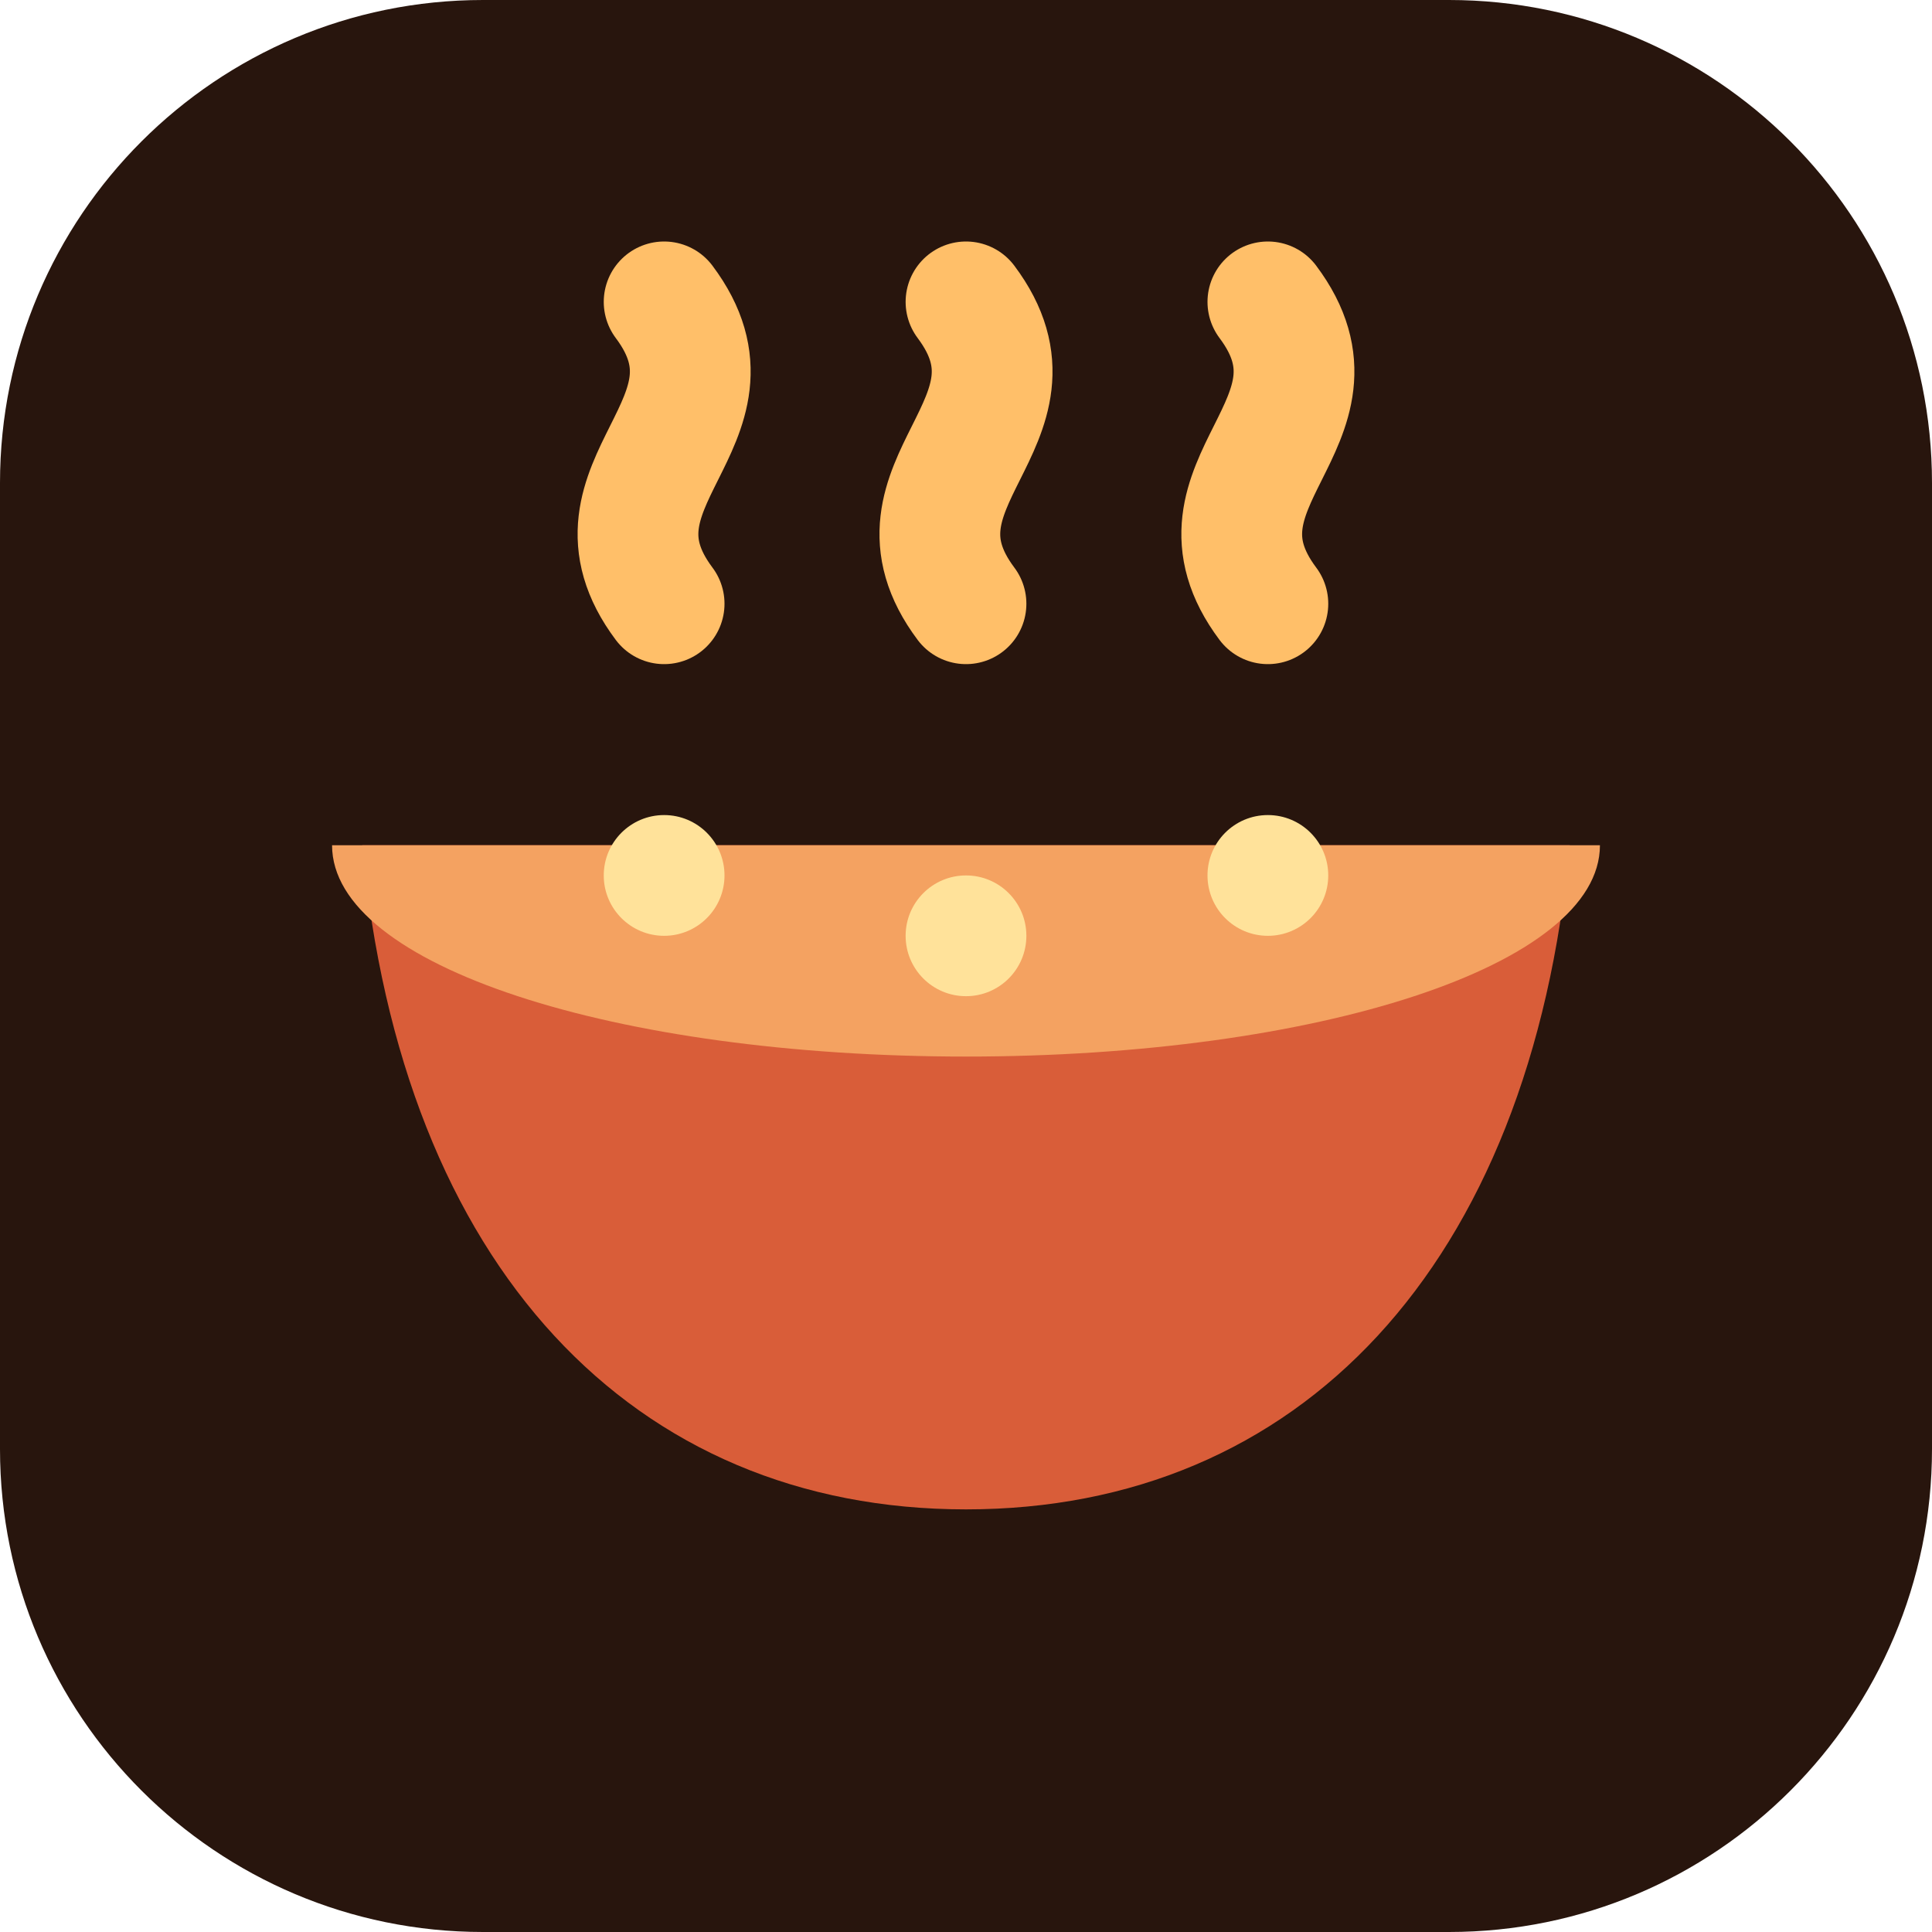
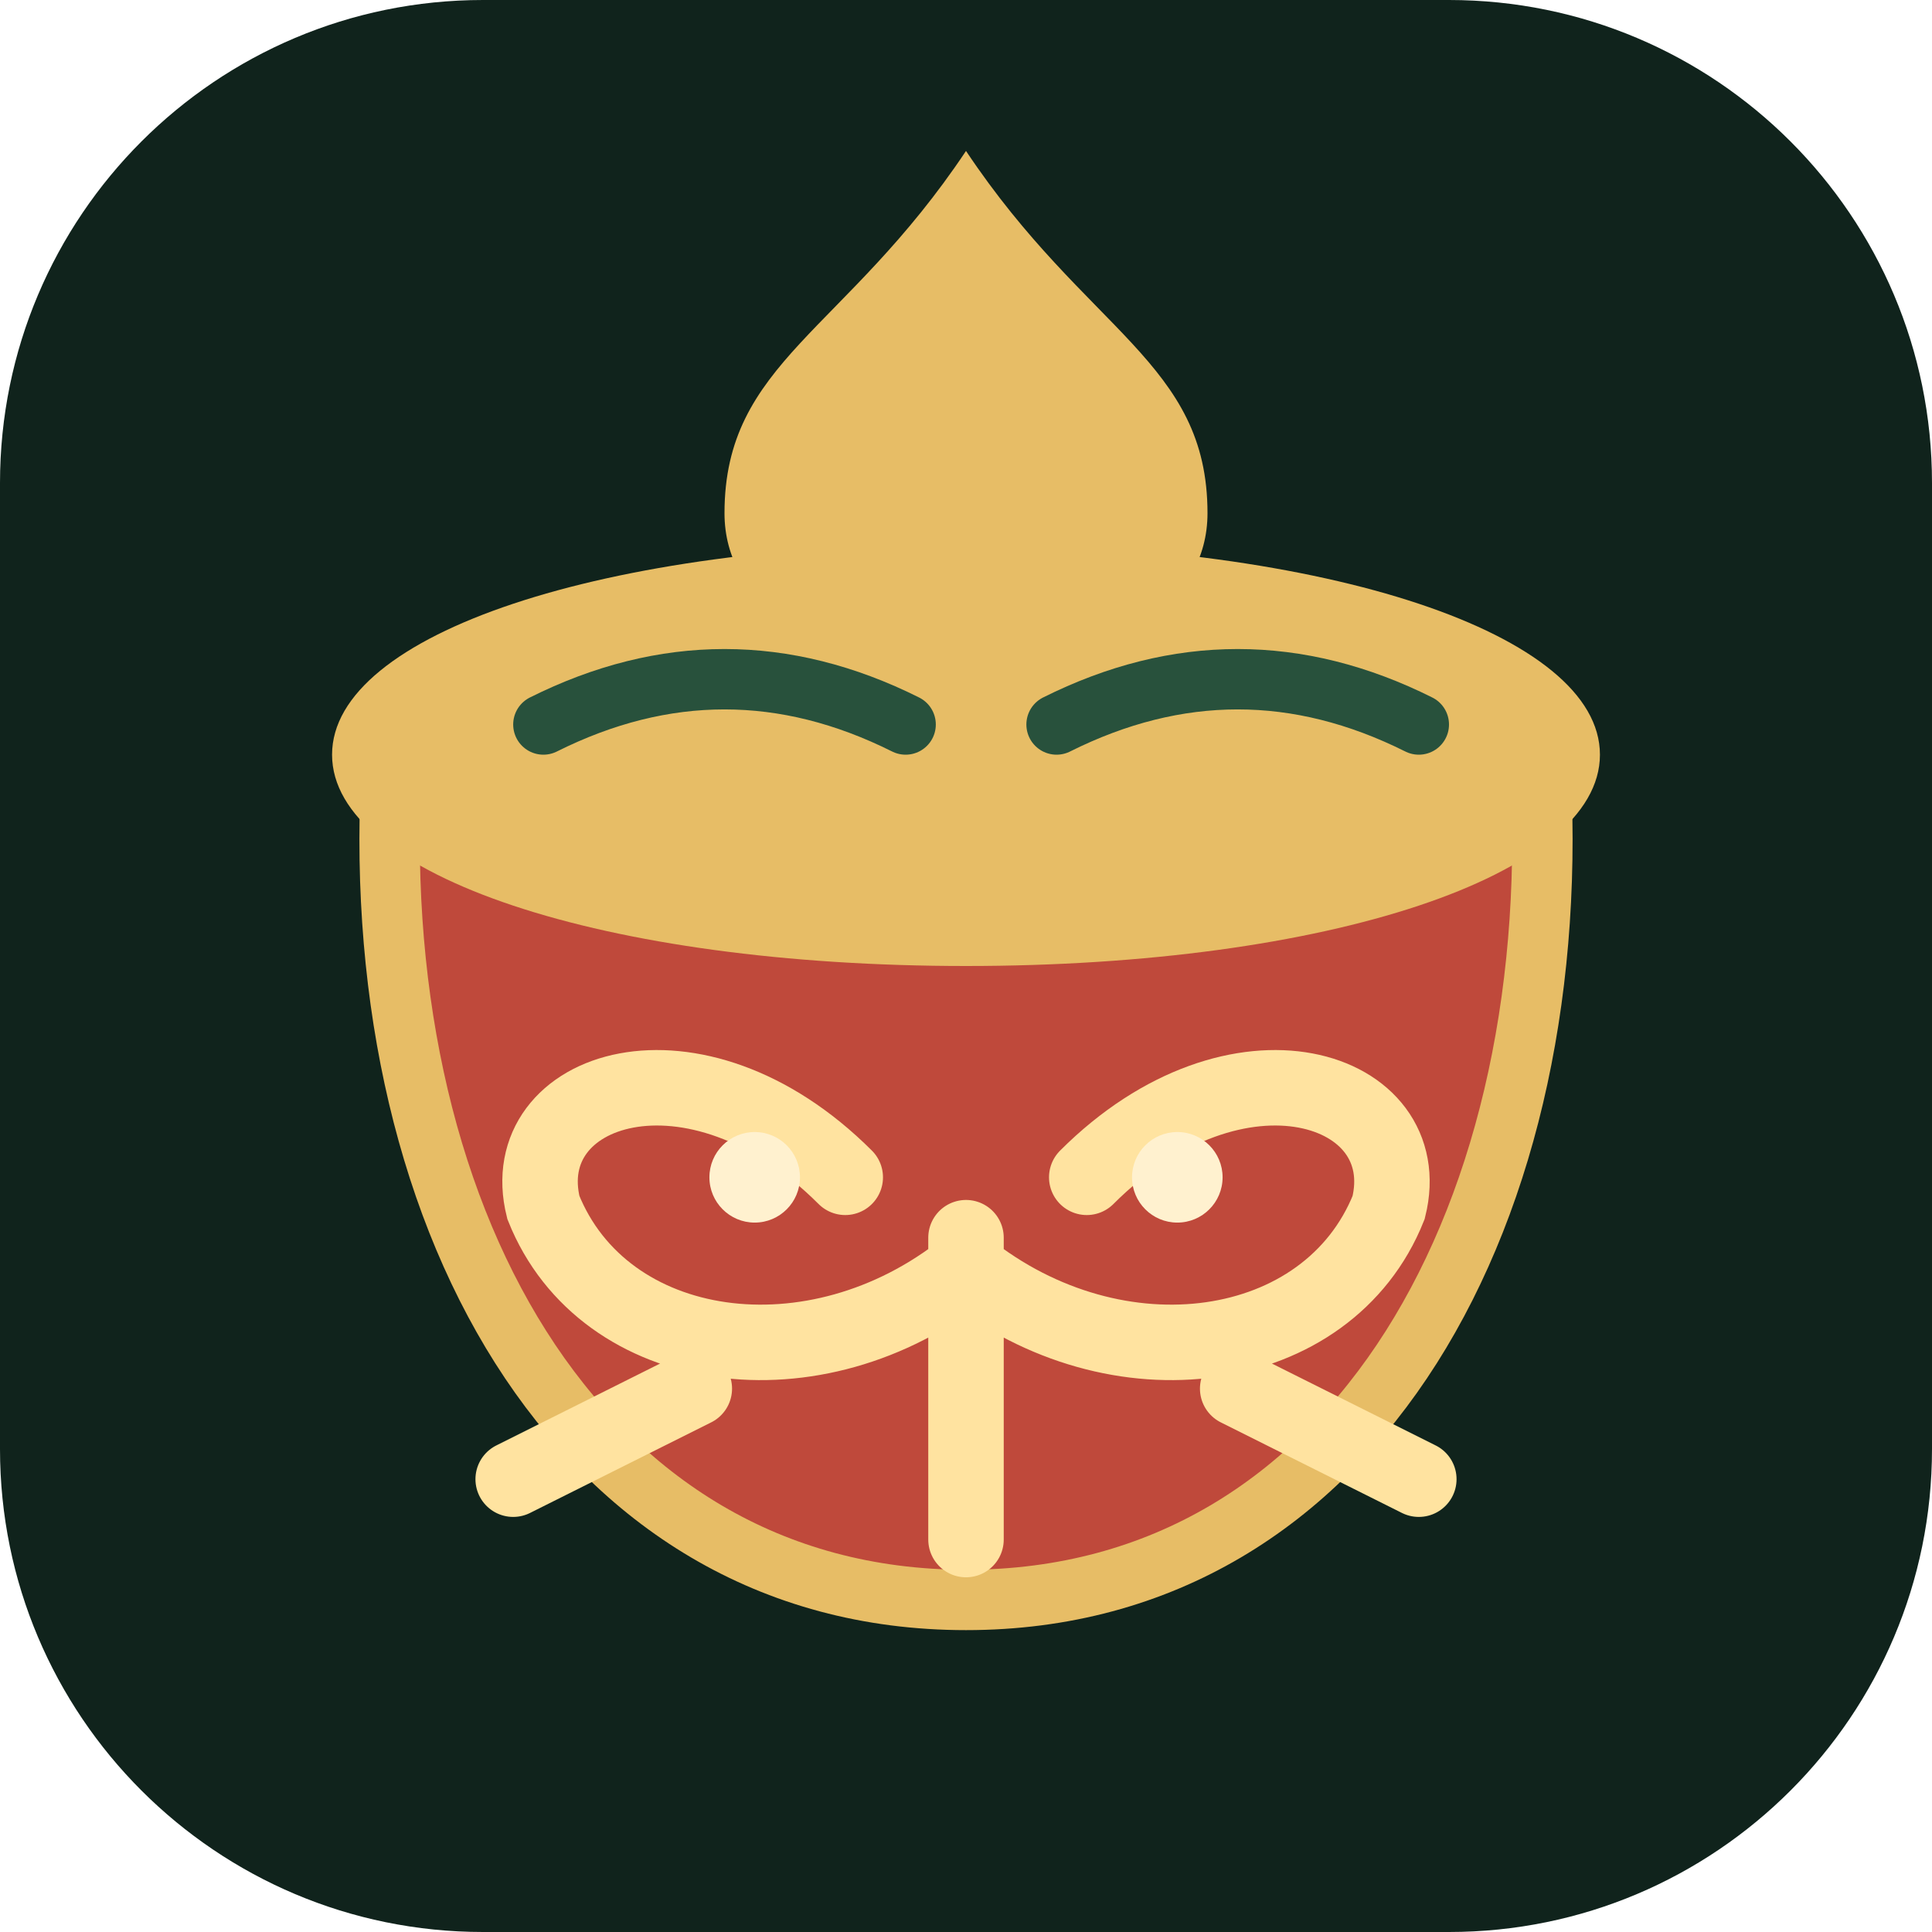
<svg xmlns="http://www.w3.org/2000/svg" viewBox="0 0 64 64">
-   <rect width="64" height="64" rx="16" fill="#28150d" />
-   <g fill="none" stroke="#ffbf69" stroke-linecap="round" stroke-width="4">
-     <path d="M22 20c-3-4 3-6 0-10M32 20c-3-4 3-6 0-10M42 20c-3-4 3-6 0-10" />
-   </g>
-   <path d="M12 28h40c-1.3 14-9 22-20 22S13.3 42 12 28Z" fill="#d95d39" />
-   <path d="M11 28h42c0 4-9.4 7-21 7s-21-3-21-7Z" fill="#f4a261" />
-   <g fill="#ffe29a">
-     <circle cx="22" cy="29" r="2" />
-     <circle cx="32" cy="31" r="2" />
-     <circle cx="42" cy="29" r="2" />
-   </g>
+   <rect width="64" height="64" rx="16" fill="#10231c" />
+   <path d="M32 5c-4 6-8 7-8 12 0 3 3 5 8 5s8-2 8-5c0-5-4-6-8-12Z" fill="#e7bd66" />
+   <path d="M13 25c-1 15 6 28 19 28s20-13 19-28H13Z" fill="#bf493b" stroke="#e7bd66" stroke-width="2" />
+   <path d="M11 25c0-4 9-7 21-7s21 3 21 7-9 7-21 7-21-3-21-7Z" fill="#e7bd66" />
+   <path d="M18 24c4-2 8-2 12 0m5 0c4-2 8-2 12 0" fill="none" stroke="#28513c" stroke-width="2" stroke-linecap="round" />
+   <path d="M28 39c-5-5-11-3-10 1 2 5 9 6 14 2 5 4 12 3 14-2 1-4-5-6-10-1m-4 2v10m-9-5-6 3m24-3 6 3" fill="none" stroke="#ffe3a0" stroke-width="2.5" stroke-linecap="round" />
+   <circle cx="25" cy="39" r="1.5" fill="#fff1cf" />
+   <circle cx="39" cy="39" r="1.5" fill="#fff1cf" />
</svg>
